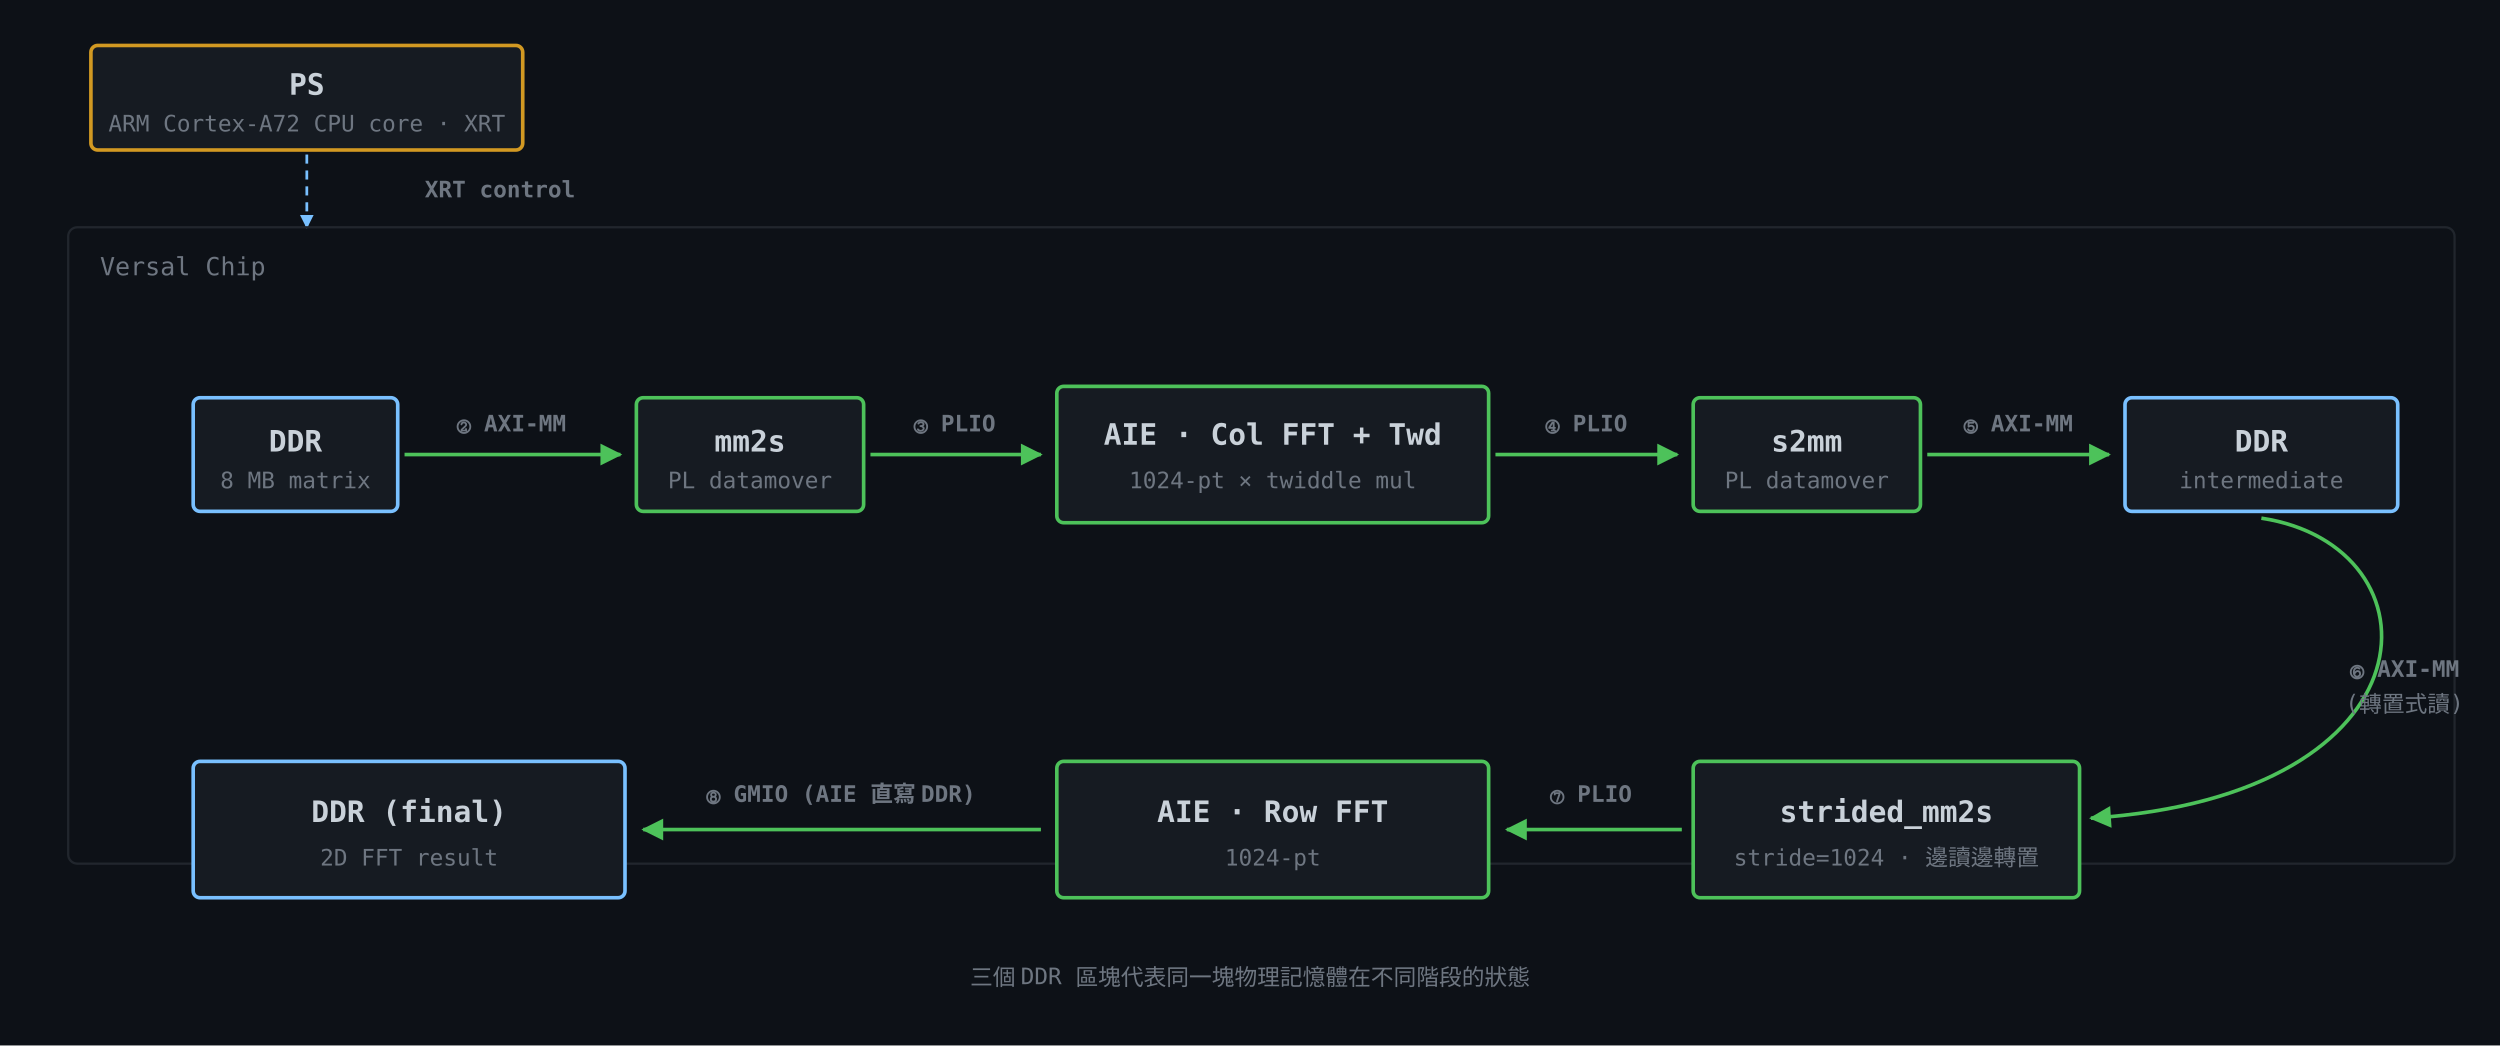
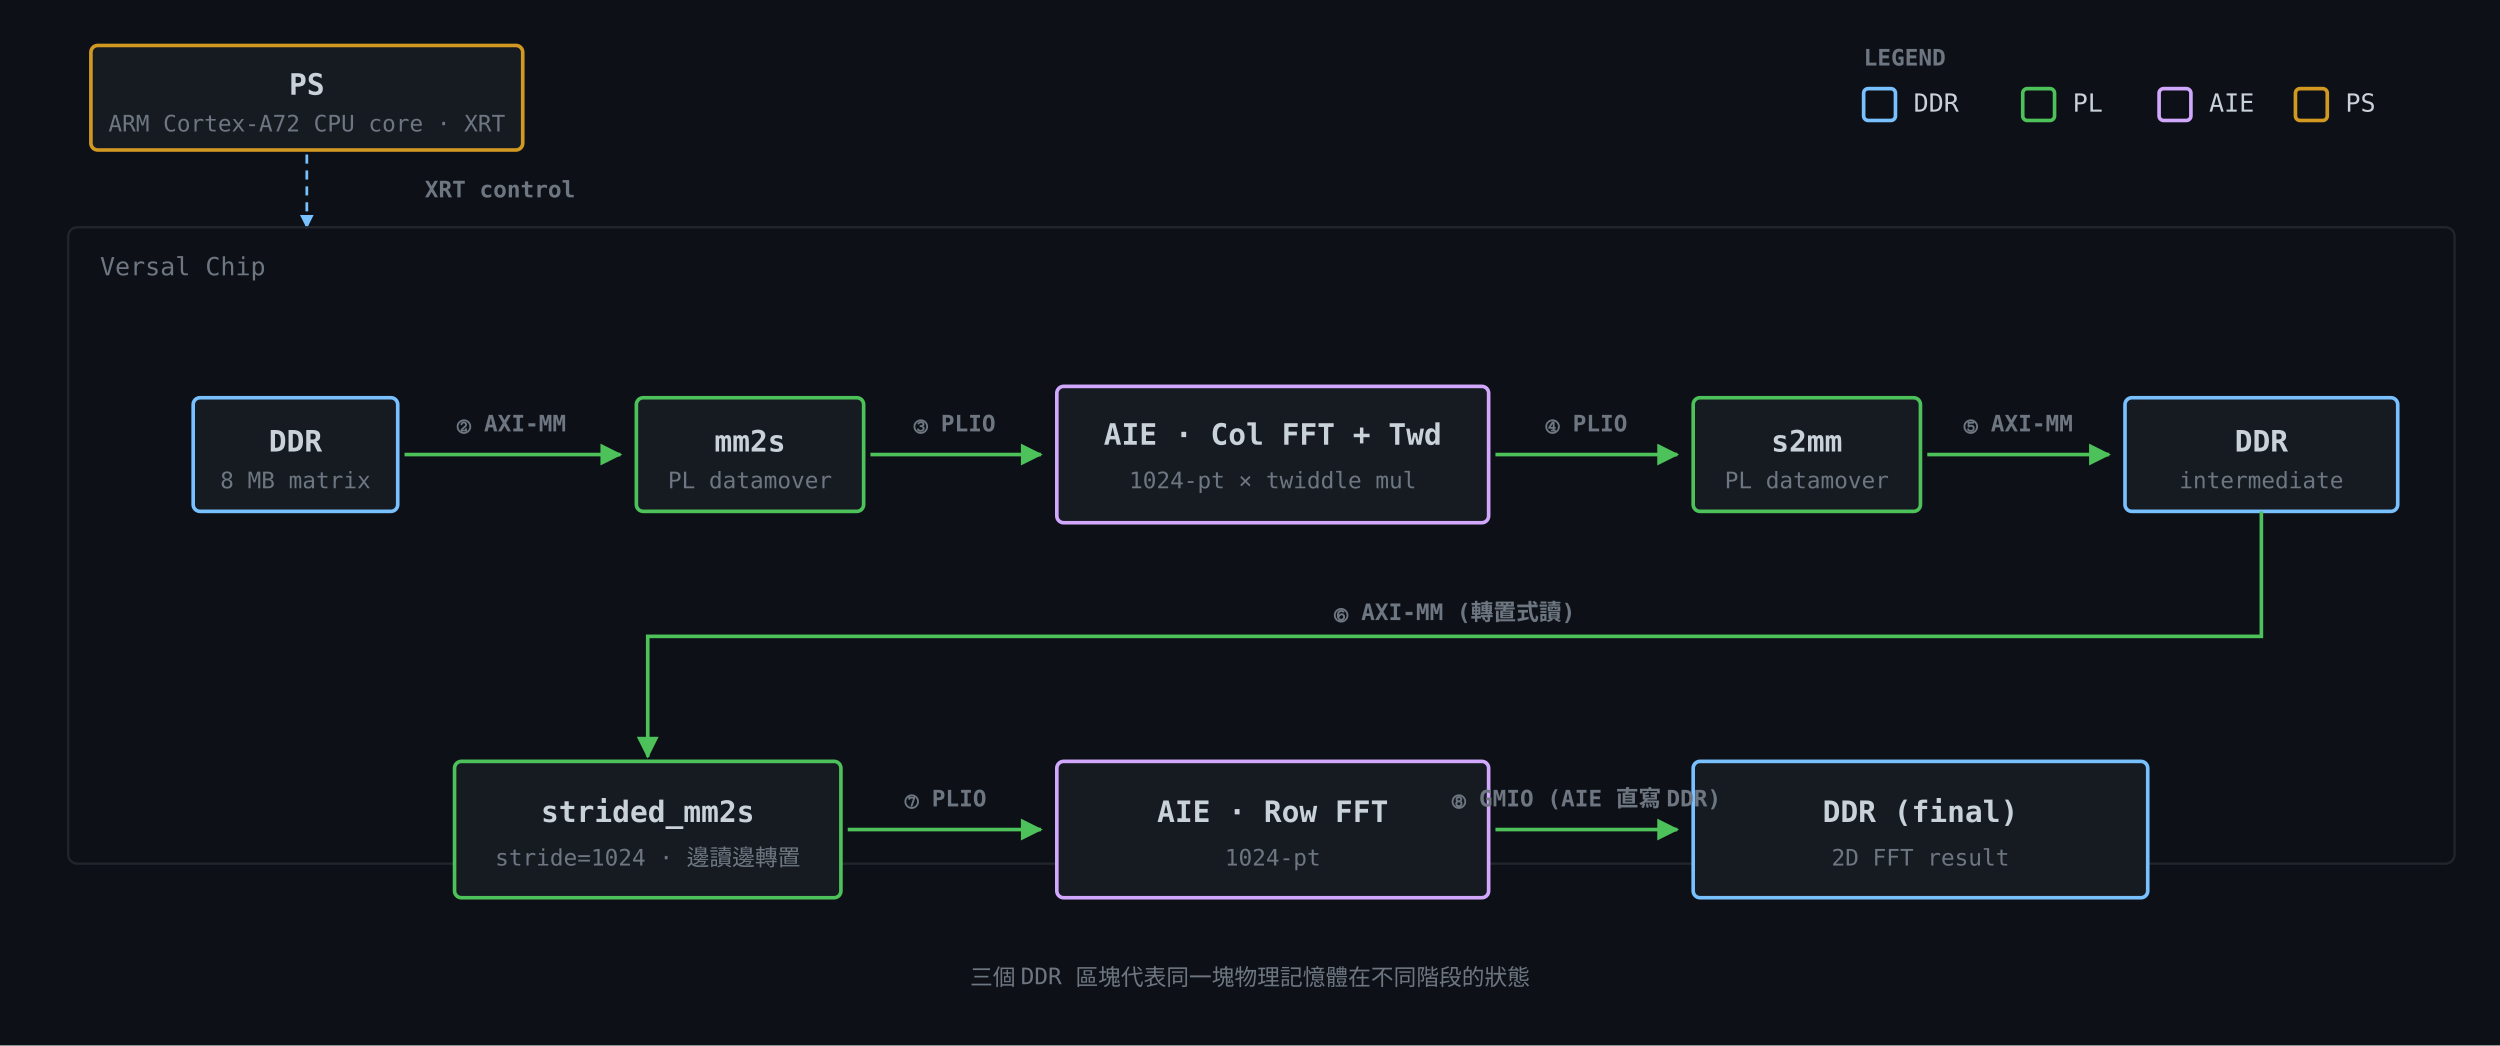
<svg xmlns="http://www.w3.org/2000/svg" viewBox="0 0 1100 460" role="img" aria-label="2D FFT dataflow across PS, PL, AIE, and DDR">
  <defs>
    <marker id="ah-green" markerWidth="6" markerHeight="6" refX="5.5" refY="3" orient="auto">
      <polygon points="0 0, 6 3, 0 6" fill="#4dc25a" />
    </marker>
    <marker id="ah-blue" markerWidth="5" markerHeight="5" refX="4.5" refY="2.5" orient="auto">
      <polygon points="0 0, 5 2.5, 0 5" fill="#79c0ff" />
    </marker>
    <style>
      text { font-family: ui-monospace, "SF Mono", Menlo, Consolas, monospace; dominant-baseline: middle; }
      .bg { fill: #0d1117; }
      .panel { fill: #161b22; }
-       .frame { stroke: #4dc25a; stroke-width: 1.6; }
+       .frame { stroke-width: 1.6; }
      .ddr { stroke: #79c0ff; }
-       .ps { stroke: #d29922; }
+       .pl  { stroke: #4dc25a; }
+       .aie { stroke: #d2a8ff; }
+       .ps  { stroke: #d29922; }
      .name { fill: #c9d1d9; font-size: 13px; font-weight: 700; text-anchor: middle; }
-       .sub { fill: #6e7681; font-size: 10px; text-anchor: middle; }
+       .sub  { fill: #6e7681; font-size: 10px; text-anchor: middle; }
      .arrow { stroke: #4dc25a; stroke-width: 1.6; fill: none; marker-end: url(#ah-green); }
      .control { stroke: #79c0ff; stroke-width: 1.2; stroke-dasharray: 4,3; fill: none; marker-end: url(#ah-blue); }
      .lbl { fill: #6e7681; font-size: 10px; text-anchor: middle; font-weight: 700; }
+       .lg-label { fill: #c9d1d9; font-size: 11px; dominant-baseline: middle; }
+       .lg-title { fill: #6e7681; font-size: 10px; font-weight: 700; }
    </style>
  </defs>
  <rect class="bg" x="0" y="0" width="1100" height="460" />
  <g>
    <rect class="panel frame ps" x="40" y="20" width="190" height="46" rx="3" />
    <text class="name" x="135" y="38" fill="#e3b341">PS</text>
    <text class="sub" x="135" y="55">ARM Cortex-A72 CPU core · XRT</text>
  </g>
  <path class="control" d="M 135 68 L 135 100" />
  <text class="lbl" x="220" y="84" fill="#79c0ff">XRT control</text>
+   <g transform="translate(820, 24)">
+     <text class="lg-title" x="0" y="2">LEGEND</text>
+     <g transform="translate(0, 22)">
+       <rect class="frame ddr" x="0" y="-7" width="14" height="14" rx="2" fill="none" />
+       <text class="lg-label" x="22" y="0">DDR</text>
+       <rect class="frame pl" x="70" y="-7" width="14" height="14" rx="2" fill="none" />
+       <text class="lg-label" x="92" y="0">PL</text>
+       <rect class="frame aie" x="130" y="-7" width="14" height="14" rx="2" fill="none" />
+       <text class="lg-label" x="152" y="0">AIE</text>
+       <rect class="frame ps" x="190" y="-7" width="14" height="14" rx="2" fill="none" />
+       <text class="lg-label" x="212" y="0">PS</text>
+     </g>
+   </g>
  <rect x="30" y="100" width="1050" height="280" rx="4" fill="none" stroke="#21262d" />
  <text x="44" y="118" fill="#6e7681" font-size="11">Versal Chip</text>
  <g>
    <rect class="panel frame ddr" x="85" y="175" width="90" height="50" rx="3" />
    <text class="name" x="130" y="195" fill="#79c0ff">DDR</text>
    <text class="sub" x="130" y="212">8 MB matrix</text>
  </g>
  <g>
-     <rect class="panel frame" x="280" y="175" width="100" height="50" rx="3" />
+     <rect class="panel frame pl" x="280" y="175" width="100" height="50" rx="3" />
    <text class="name" x="330" y="195">mm2s</text>
    <text class="sub" x="330" y="212">PL datamover</text>
  </g>
  <g>
-     <rect class="panel frame" x="465" y="170" width="190" height="60" rx="3" />
-     <text class="name" x="560" y="192">AIE · Col FFT + Twd</text>
+     <rect class="panel frame aie" x="465" y="170" width="190" height="60" rx="3" />
+     <text class="name" x="560" y="192" fill="#d2a8ff">AIE · Col FFT + Twd</text>
    <text class="sub" x="560" y="212">1024-pt × twiddle mul</text>
  </g>
  <g>
-     <rect class="panel frame" x="745" y="175" width="100" height="50" rx="3" />
+     <rect class="panel frame pl" x="745" y="175" width="100" height="50" rx="3" />
    <text class="name" x="795" y="195">s2mm</text>
    <text class="sub" x="795" y="212">PL datamover</text>
  </g>
  <g>
    <rect class="panel frame ddr" x="935" y="175" width="120" height="50" rx="3" />
    <text class="name" x="995" y="195" fill="#79c0ff">DDR</text>
    <text class="sub" x="995" y="212">intermediate</text>
  </g>
  <path class="arrow" d="M 178 200 L 273 200" />
  <path class="arrow" d="M 383 200 L 458 200" />
  <path class="arrow" d="M 658 200 L 738 200" />
  <path class="arrow" d="M 848 200 L 928 200" />
  <text class="lbl" x="225" y="187">② AXI-MM</text>
  <text class="lbl" x="420" y="187">③ PLIO</text>
  <text class="lbl" x="698" y="187">④ PLIO</text>
  <text class="lbl" x="888" y="187">⑤ AXI-MM</text>
-   <path class="arrow" d="M 995 228 C 1075 240, 1075 350, 920 360" />
-   <text class="lbl" x="1058" y="295">⑥ AXI-MM</text>
-   <text class="sub" x="1058" y="310">(轉置式讀)</text>
+   <path class="arrow" d="M 995 225 L 995 280 L 285 280 L 285 333" />
+   <text class="lbl" x="640" y="270">⑥ AXI-MM (轉置式讀)</text>
  <g>
-     <rect class="panel frame" x="745" y="335" width="170" height="60" rx="3" />
-     <text class="name" x="830" y="358">strided_mm2s</text>
-     <text class="sub" x="830" y="378">stride=1024 · 邊讀邊轉置</text>
+     <rect class="panel frame pl" x="200" y="335" width="170" height="60" rx="3" />
+     <text class="name" x="285" y="358">strided_mm2s</text>
+     <text class="sub" x="285" y="378">stride=1024 · 邊讀邊轉置</text>
  </g>
  <g>
-     <rect class="panel frame" x="465" y="335" width="190" height="60" rx="3" />
-     <text class="name" x="560" y="358">AIE · Row FFT</text>
+     <rect class="panel frame aie" x="465" y="335" width="190" height="60" rx="3" />
+     <text class="name" x="560" y="358" fill="#d2a8ff">AIE · Row FFT</text>
    <text class="sub" x="560" y="378">1024-pt</text>
  </g>
  <g>
-     <rect class="panel frame ddr" x="85" y="335" width="190" height="60" rx="3" />
-     <text class="name" x="180" y="358" fill="#79c0ff">DDR (final)</text>
-     <text class="sub" x="180" y="378">2D FFT result</text>
+     <rect class="panel frame ddr" x="745" y="335" width="200" height="60" rx="3" />
+     <text class="name" x="845" y="358" fill="#79c0ff">DDR (final)</text>
+     <text class="sub" x="845" y="378">2D FFT result</text>
  </g>
-   <path class="arrow" d="M 740 365 L 663 365" />
-   <path class="arrow" d="M 458 365 L 283 365" />
-   <text class="lbl" x="700" y="350">⑦ PLIO</text>
-   <text class="lbl" x="370" y="350">⑧ GMIO (AIE 直寫 DDR)</text>
+   <path class="arrow" d="M 373 365 L 458 365" />
+   <path class="arrow" d="M 658 365 L 738 365" />
+   <text class="lbl" x="416" y="352">⑦ PLIO</text>
+   <text class="lbl" x="698" y="352">⑧ GMIO (AIE 直寫 DDR)</text>
  <text x="550" y="430" fill="#6e7681" font-size="10" text-anchor="middle">
    三個 DDR 區塊代表同一塊物理記憶體在不同階段的狀態
  </text>
</svg>
